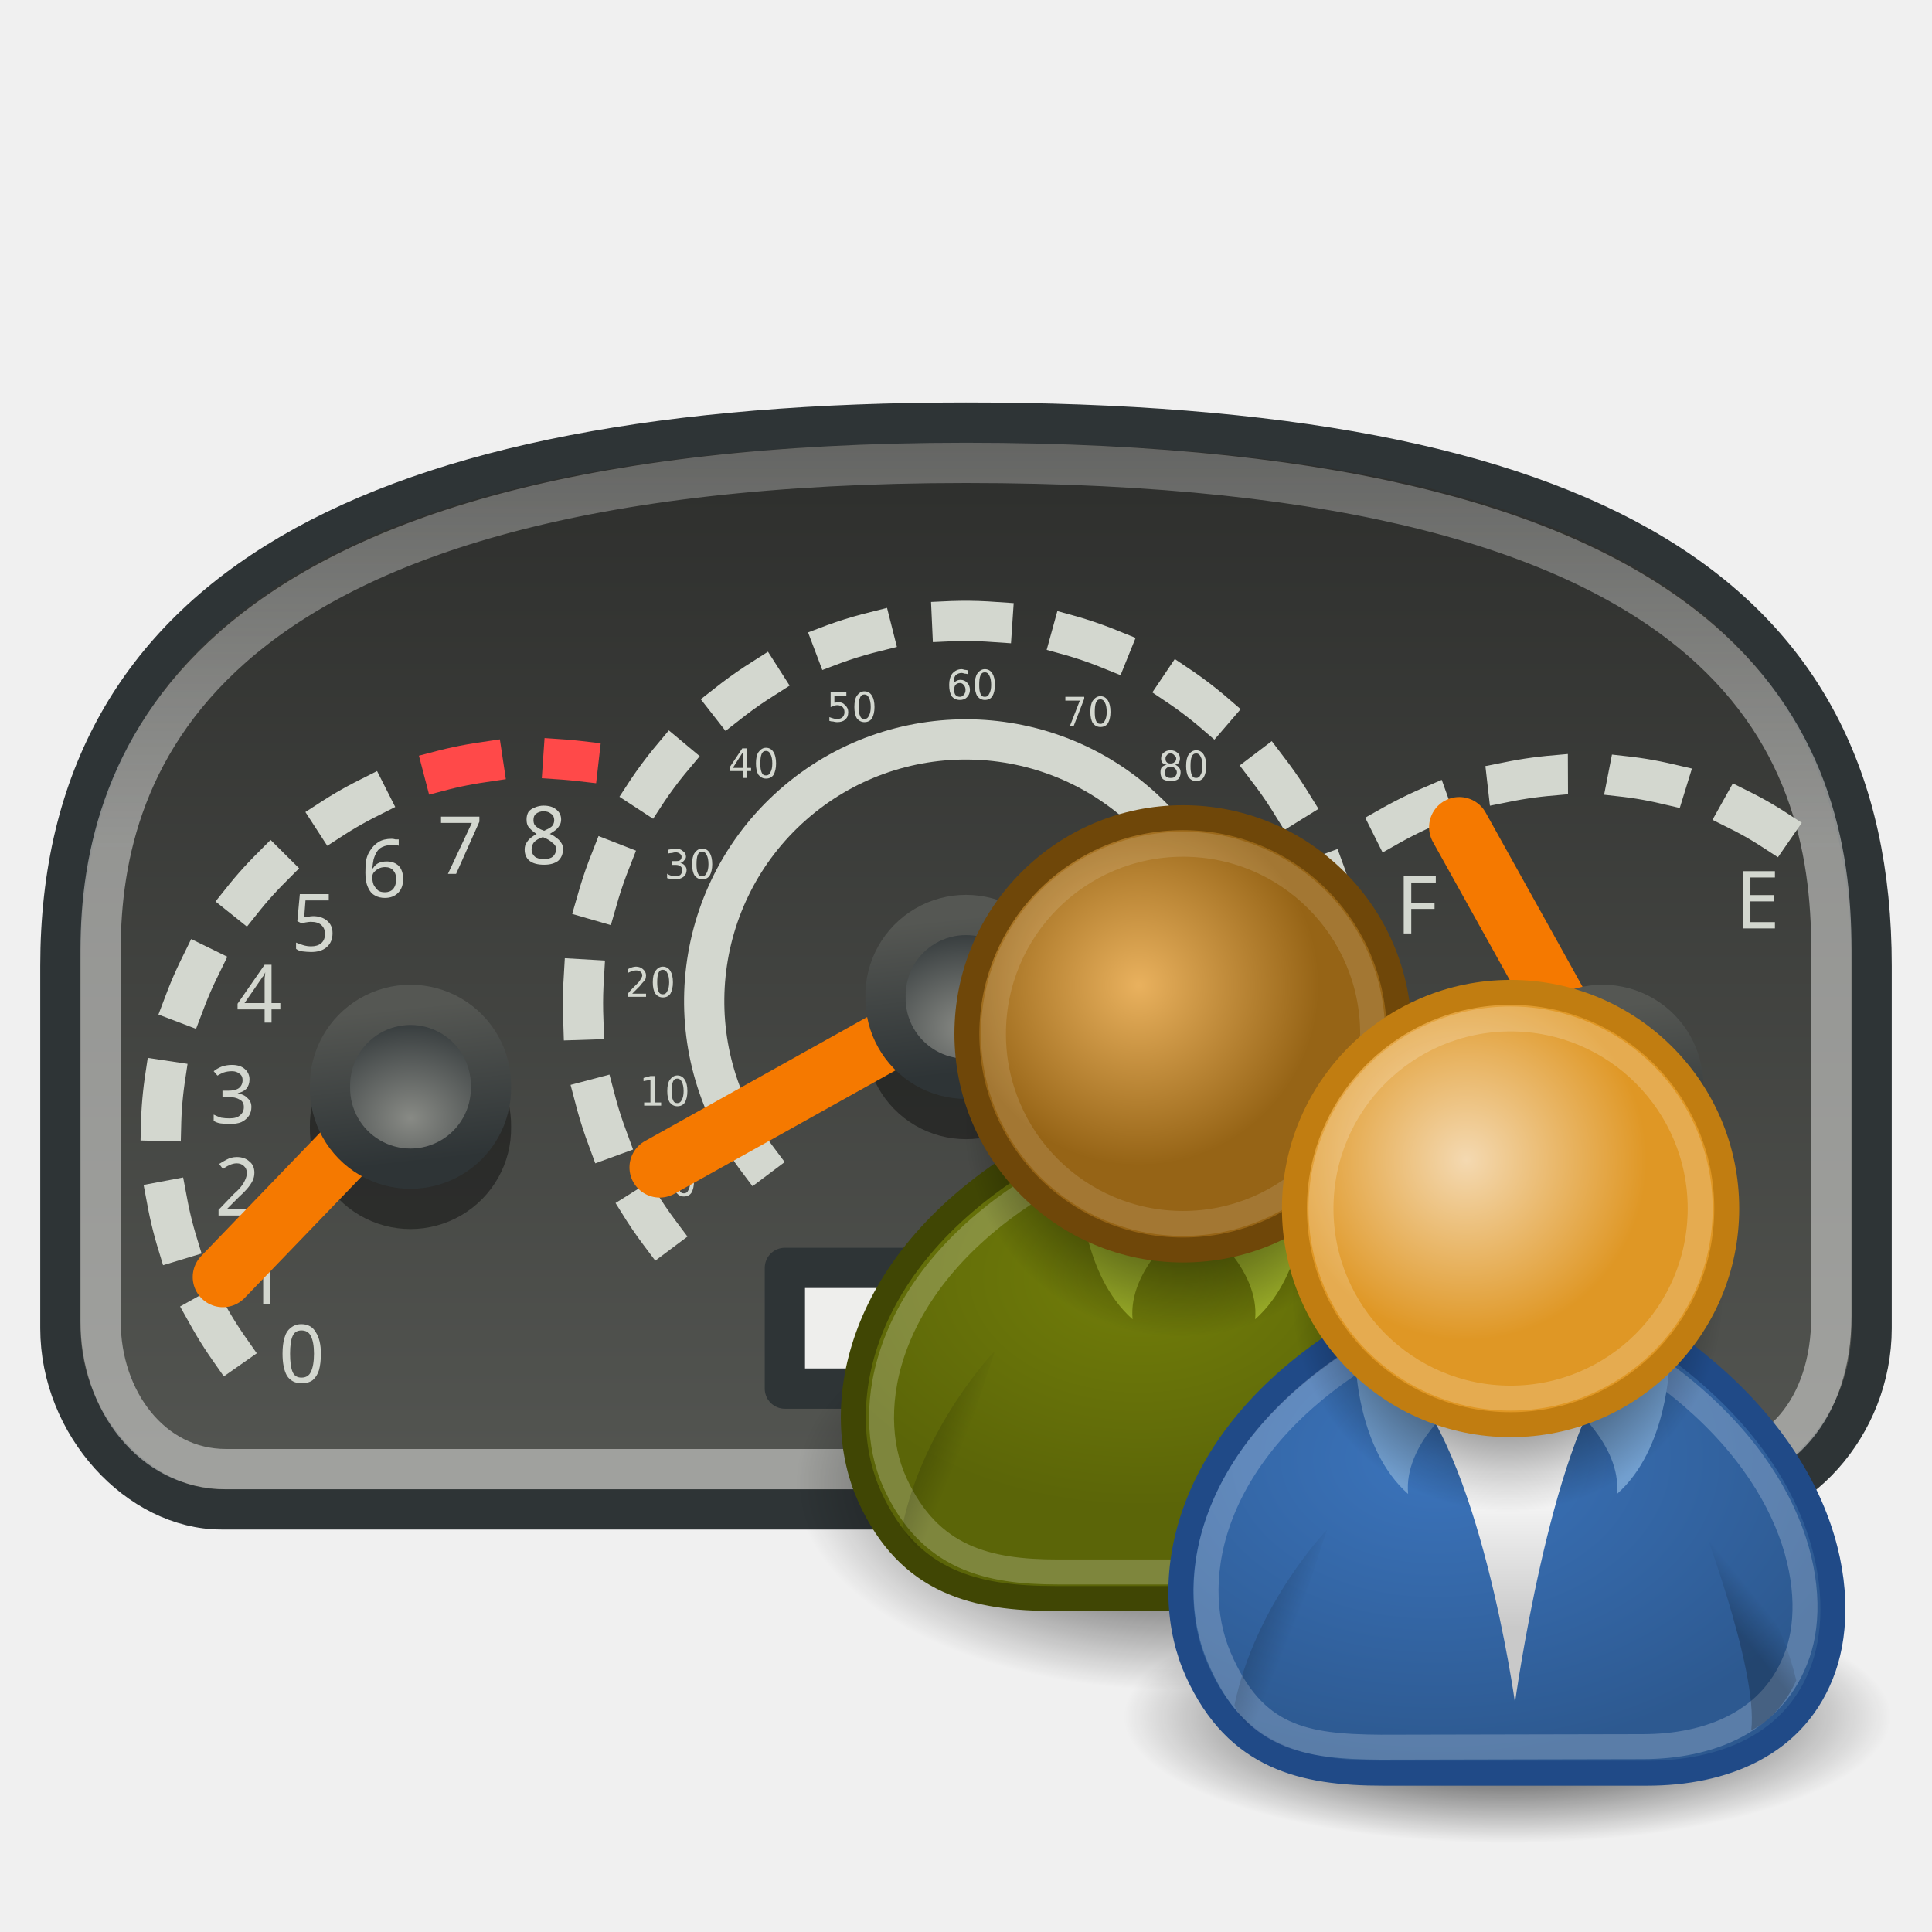
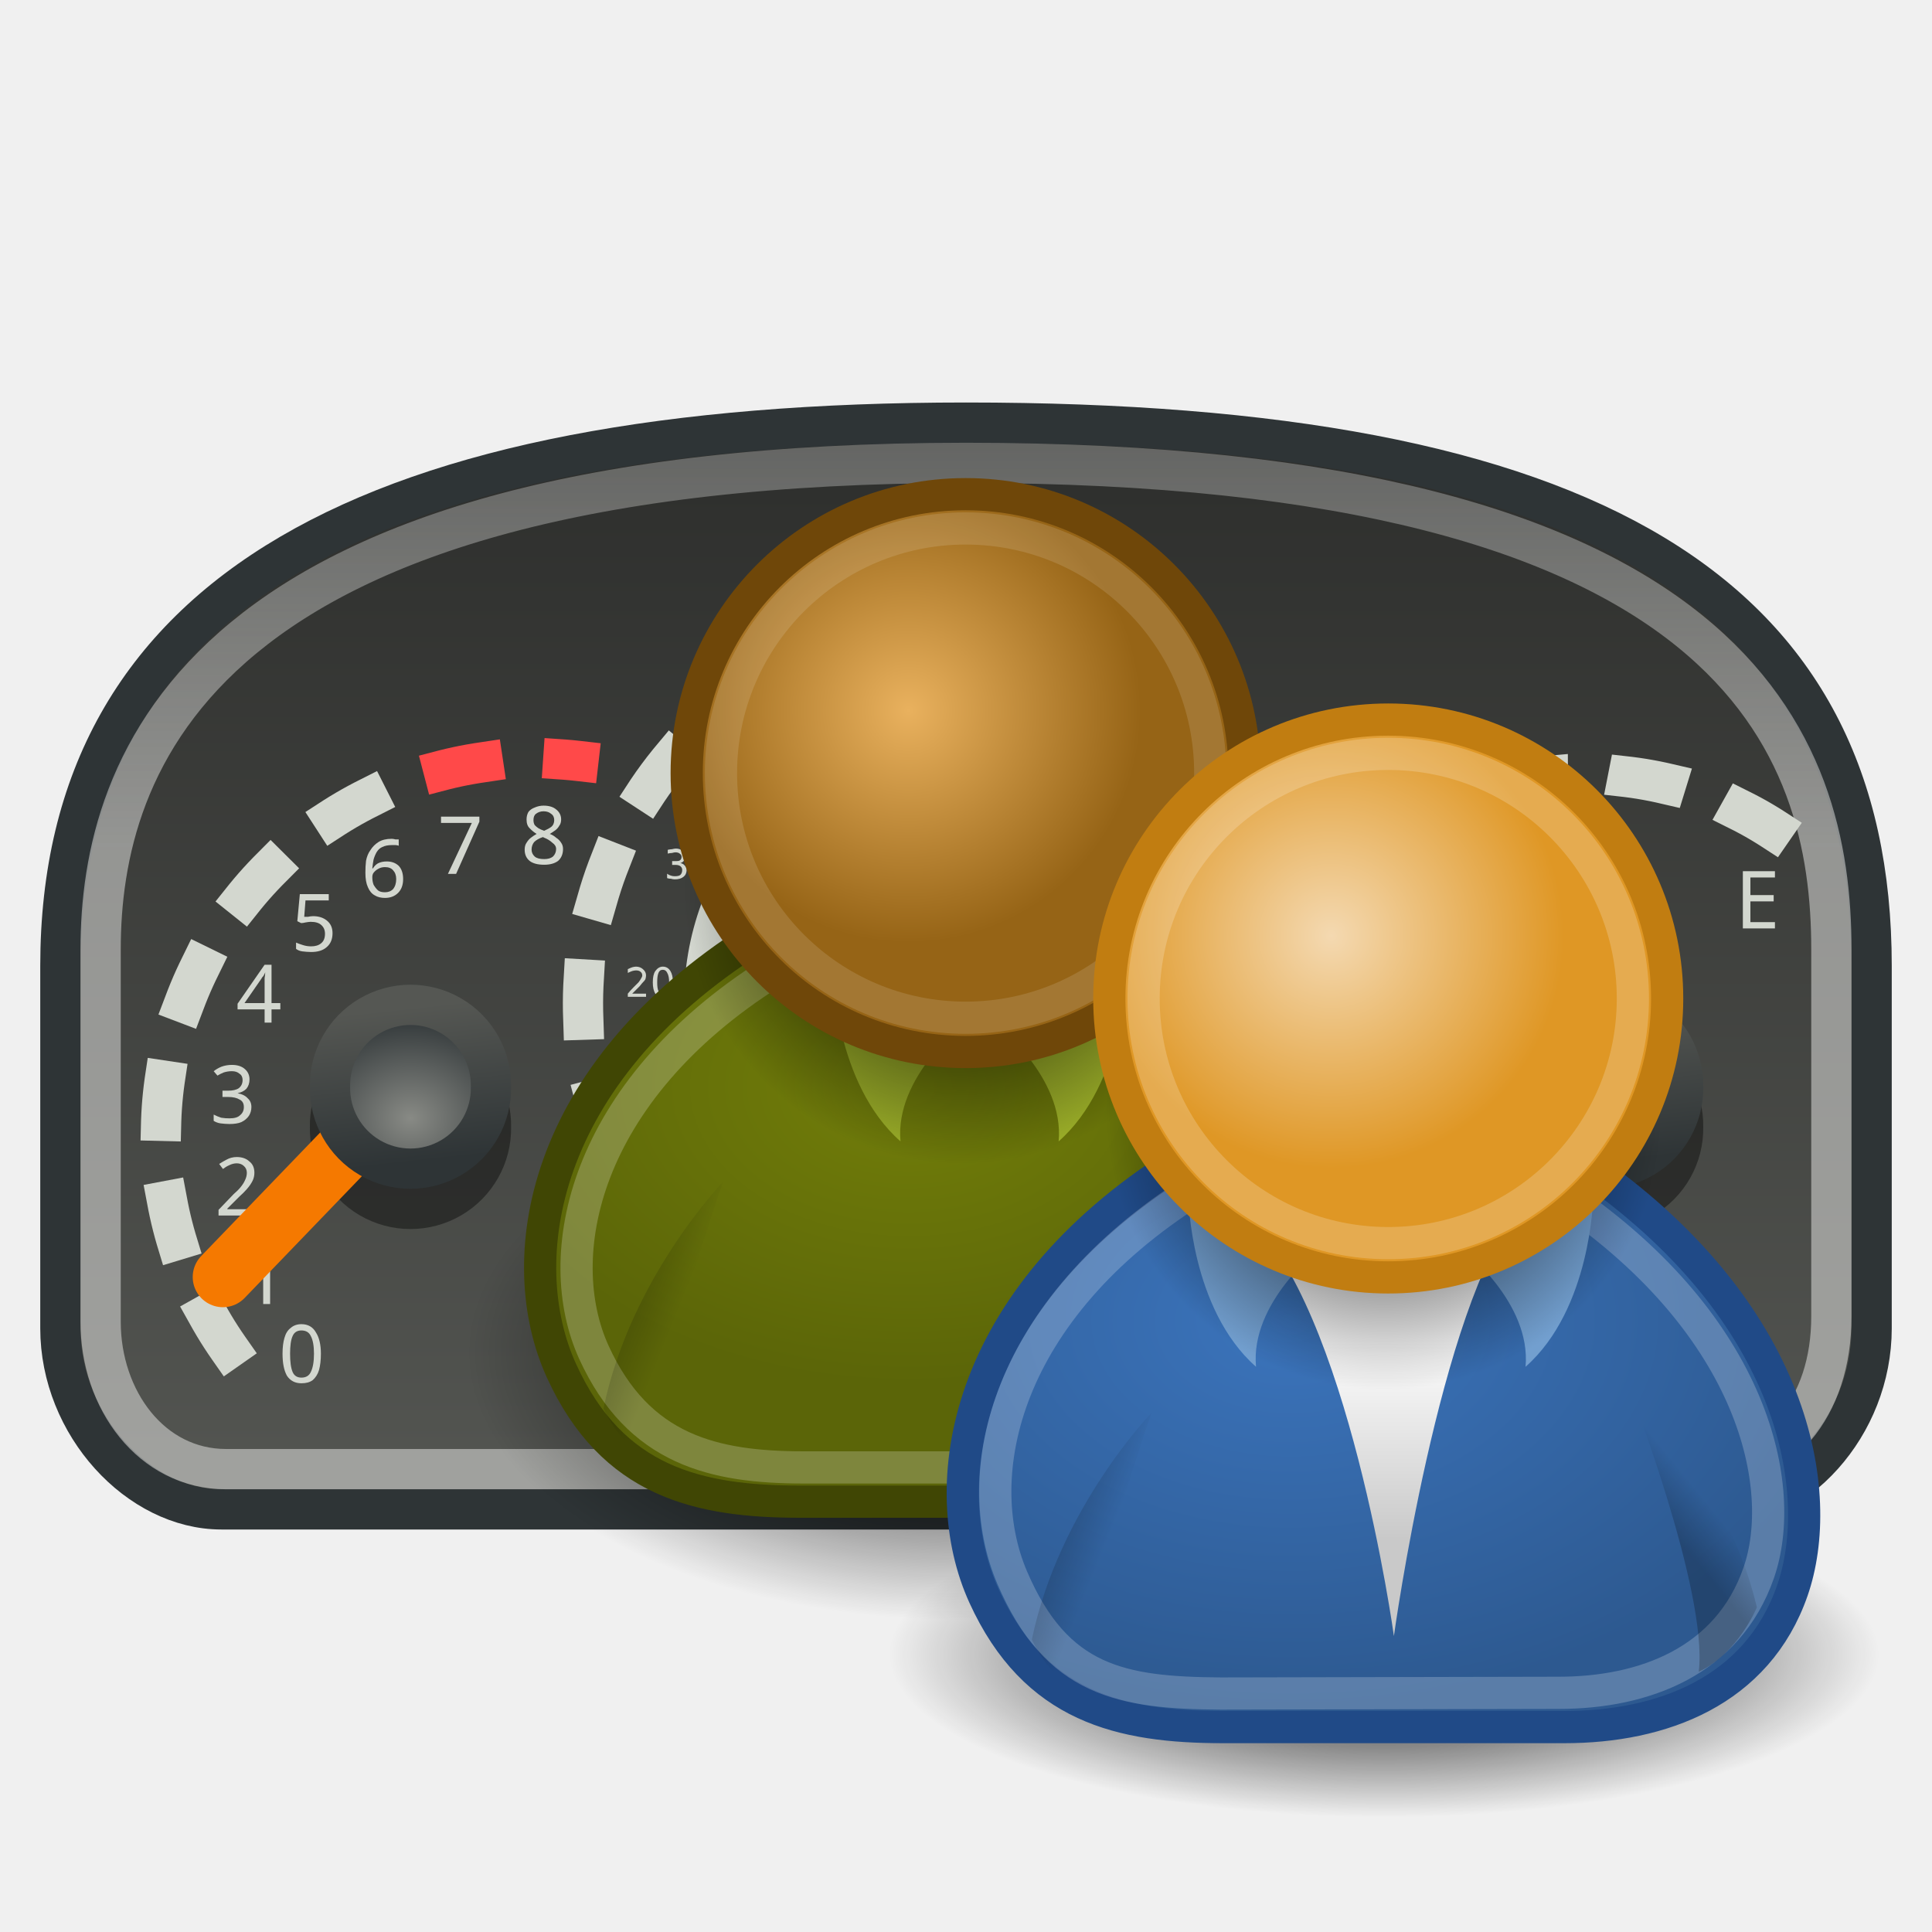
<svg xmlns="http://www.w3.org/2000/svg" xmlns:xlink="http://www.w3.org/1999/xlink" width="48" height="48" viewBox="0 0 48 48">
  <g>
    <defs id="b_defs4">
      <linearGradient id="b_linearGradient50502">
        <stop style="stop-color:#d3d7cf;stop-opacity:1;" offset="0" id="b_stop50504" />
        <stop style="stop-color:#ff4949;stop-opacity:1;" offset="1" id="b_stop50506" />
      </linearGradient>
      <marker orient="auto" refY="0.0" refX="0.0" id="b_TriangleOutS" style="overflow:visible">
        <path id="b_path6410" d="M 5.77,0.0 L -2.88,5.0 L -2.88,-5.0 L 5.77,0.0 z " style="fill-rule:evenodd;stroke:#000000;stroke-width:1.0pt;marker-start:none" transform="scale(0.2)" />
      </marker>
      <marker orient="auto" refY="0.0" refX="0.0" id="b_DiamondSend" style="overflow:visible">
        <path id="b_path6365" d="M 0,-7.071 L -7.071,0 L 0,7.071 L 7.071,0 L 0,-7.071 z " style="fill-rule:evenodd;stroke:#000000;stroke-width:1.0pt;marker-start:none" transform="scale(0.2) translate(-6,0)" />
      </marker>
      <marker orient="auto" refY="0.0" refX="0.0" id="b_EmptyDiamondL" style="overflow:visible">
        <path id="b_path6368" d="M 0,-7.071 L -7.071,0 L 0,7.071 L 7.071,0 L 0,-7.071 z " style="fill-rule:evenodd;fill:#FFFFFF;stroke:#000000;stroke-width:1.0pt;marker-start:none" transform="scale(0.8)" />
      </marker>
      <marker style="overflow:visible" id="b_DistanceEnd" refX="0.0" refY="0.0" orient="auto">
        <g id="b_g6317">
          <path style="fill:none;stroke:#ffffff;stroke-width:1.15;stroke-linecap:square" d="M 0,0 L -2,0" id="b_path2316" />
          <path style="fill:#000000;fill-rule:evenodd;stroke:none" d="M 0,0 L -13,4 L -9,0 -13,-4 L 0,0 z " id="b_path2312" />
          <path style="fill:none;stroke:#000000;stroke-width:1;stroke-linecap:square" d="M 0,-4 L 0,40" id="b_path2314" />
        </g>
      </marker>
      <marker orient="auto" refY="0.0" refX="0.0" id="b_Arrow2Send" style="overflow:visible;">
        <path id="b_path6294" style="font-size:12.0;fill-rule:evenodd;stroke-width:0.625;stroke-linejoin:round;" d="M 8.719,4.034 L -2.207,0.016 L 8.719,-4.002 C 6.973,-1.63 6.983,1.616 8.719,4.034 z " transform="scale(0.3) rotate(180) translate(-2.3,0)" />
      </marker>
      <marker orient="auto" refY="0.0" refX="0.0" id="b_Arrow1Lend" style="overflow:visible;">
        <path id="b_path6264" d="M 0.0,0.0 L 5.0,-5.0 L -12.5,0.0 L 5.0,5.0 L 0.0,0.0 z " style="fill-rule:evenodd;stroke:#000000;stroke-width:1.0pt;marker-start:none;" transform="scale(0.8) rotate(180) translate(12.5,0)" />
      </marker>
      <linearGradient id="b_linearGradient8174">
        <stop style="stop-color:#555753;stop-opacity:1" offset="0" id="b_stop8176" />
        <stop style="stop-color:#2e3436;stop-opacity:1;" offset="1" id="b_stop8178" />
      </linearGradient>
      <linearGradient xlink:href="#b_linearGradient8174" id="b_linearGradient21854" gradientUnits="userSpaceOnUse" x1="37.63" y1="10.083" x2="38.316" y2="16.371" />
      <linearGradient id="b_linearGradient7269">
        <stop style="stop-color:#888a85;stop-opacity:1" offset="0" id="b_stop7271" />
        <stop style="stop-color:#2e3436;stop-opacity:1" offset="1" id="b_stop7273" />
      </linearGradient>
      <radialGradient xlink:href="#b_linearGradient7269" id="b_radialGradient21852" gradientUnits="userSpaceOnUse" gradientTransform="matrix(1.293977,0,1.45815e-6,1.099043,-11.73899,-1.351307)" cx="39.543" cy="14.357" fx="39.543" fy="14.357" r="3.932" />
      <linearGradient id="b_linearGradient10304">
        <stop style="stop-color:#eeeeec;stop-opacity:1;" offset="0" id="b_stop10306" />
        <stop style="stop-color:#eeeeec;stop-opacity:0.118;" offset="1" id="b_stop10308" />
      </linearGradient>
      <linearGradient id="b_linearGradient10296">
        <stop style="stop-color:#555753;stop-opacity:1;" offset="0" id="b_stop10298" />
        <stop style="stop-color:#2d2e2c;stop-opacity:1;" offset="1" id="b_stop10300" />
      </linearGradient>
      <marker orient="auto" refY="0.0" refX="0.0" id="b_DiamondS" style="overflow:visible">
        <path id="b_path6347" d="M 0,-7.071 L -7.071,0 L 0,7.071 L 7.071,0 L 0,-7.071 z " style="fill-rule:evenodd;stroke:#000000;stroke-width:1.0pt;marker-start:none" transform="scale(0.2)" />
      </marker>
      <marker orient="auto" refY="0.0" refX="0.0" id="b_SquareS" style="overflow:visible">
        <path id="b_path6338" d="M -5.0,-5.0 L -5.0,5.0 L 5.0,5.0 L 5.0,-5.0 L -5.0,-5.0 z " style="fill-rule:evenodd;stroke:#000000;stroke-width:1.0pt;marker-start:none" transform="scale(0.2)" />
      </marker>
      <marker style="overflow:visible" id="b_DistanceStart" refX="0.0" refY="0.0" orient="auto">
        <g id="b_g2300">
          <path style="fill:none;stroke:#ffffff;stroke-width:1.15;stroke-linecap:square" d="M 0,0 L 2,0" id="b_path2306" />
          <path style="fill:#000000;fill-rule:evenodd;stroke:none" d="M 0,0 L 13,4 L 9,0 13,-4 L 0,0 z " id="b_path2302" />
          <path style="fill:none;stroke:#000000;stroke-width:1;stroke-linecap:square" d="M 0,-4 L 0,40" id="b_path2304" />
        </g>
      </marker>
      <linearGradient xlink:href="#b_linearGradient10296" id="b_linearGradient10302" x1="22.924" y1="36" x2="22.924" y2="8.867" gradientUnits="userSpaceOnUse" />
      <linearGradient xlink:href="#b_linearGradient10304" id="b_linearGradient10310" x1="24" y1="11.863" x2="24" y2="45.618" gradientUnits="userSpaceOnUse" />
      <radialGradient xlink:href="#b_linearGradient7269" id="b_radialGradient44139" gradientUnits="userSpaceOnUse" gradientTransform="matrix(1.293977,0,1.45815e-6,1.099043,-11.73899,-1.351307)" cx="39.543" cy="14.357" fx="39.543" fy="14.357" r="3.932" />
      <linearGradient xlink:href="#b_linearGradient8174" id="b_linearGradient44141" gradientUnits="userSpaceOnUse" x1="37.63" y1="10.083" x2="38.316" y2="16.371" />
      <radialGradient xlink:href="#b_linearGradient7269" id="b_radialGradient44159" gradientUnits="userSpaceOnUse" gradientTransform="matrix(1.293977,0,1.45815e-6,1.099043,-11.73899,-1.351307)" cx="39.543" cy="14.357" fx="39.543" fy="14.357" r="3.932" />
      <linearGradient xlink:href="#b_linearGradient8174" id="b_linearGradient44161" gradientUnits="userSpaceOnUse" x1="37.63" y1="10.083" x2="38.316" y2="16.371" />
      <linearGradient xlink:href="#b_linearGradient50502" id="b_linearGradient50508" x1="21.512" y1="33.569" x2="20.877" y2="33.508" gradientUnits="userSpaceOnUse" />
      <linearGradient xlink:href="#b_linearGradient10296" id="b_linearGradient50647" gradientUnits="userSpaceOnUse" x1="22.924" y1="36" x2="22.924" y2="8.867" />
      <linearGradient xlink:href="#b_linearGradient50502" id="b_linearGradient50649" gradientUnits="userSpaceOnUse" x1="21.512" y1="33.569" x2="20.877" y2="33.508" />
      <linearGradient xlink:href="#b_linearGradient10304" id="b_linearGradient50651" gradientUnits="userSpaceOnUse" x1="24" y1="11.863" x2="24" y2="45.618" />
      <radialGradient xlink:href="#b_linearGradient7269" id="b_radialGradient50653" gradientUnits="userSpaceOnUse" gradientTransform="matrix(1.293977,0,1.45815e-6,1.099043,-11.73899,-1.351307)" cx="39.543" cy="14.357" fx="39.543" fy="14.357" r="3.932" />
      <linearGradient xlink:href="#b_linearGradient8174" id="b_linearGradient50655" gradientUnits="userSpaceOnUse" x1="37.63" y1="10.083" x2="38.316" y2="16.371" />
      <radialGradient xlink:href="#b_linearGradient7269" id="b_radialGradient50657" gradientUnits="userSpaceOnUse" gradientTransform="matrix(1.293977,0,1.45815e-6,1.099043,-11.73899,-1.351307)" cx="39.543" cy="14.357" fx="39.543" fy="14.357" r="3.932" />
      <linearGradient xlink:href="#b_linearGradient8174" id="b_linearGradient50659" gradientUnits="userSpaceOnUse" x1="37.63" y1="10.083" x2="38.316" y2="16.371" />
      <radialGradient xlink:href="#b_linearGradient7269" id="b_radialGradient50661" gradientUnits="userSpaceOnUse" gradientTransform="matrix(1.293977,0,1.45815e-6,1.099043,-11.73899,-1.351307)" cx="39.543" cy="14.357" fx="39.543" fy="14.357" r="3.932" />
      <linearGradient xlink:href="#b_linearGradient8174" id="b_linearGradient50663" gradientUnits="userSpaceOnUse" x1="37.63" y1="10.083" x2="38.316" y2="16.371" />
      <linearGradient xlink:href="#b_linearGradient10304" id="b_linearGradient50727" gradientUnits="userSpaceOnUse" x1="23.389" y1="19.088" x2="23.389" y2="-1.649" gradientTransform="translate(0,2)" />
      <linearGradient xlink:href="#b_linearGradient10296" id="b_linearGradient50734" gradientUnits="userSpaceOnUse" x1="22.924" y1="36" x2="22.924" y2="8.867" gradientTransform="translate(0,2)" />
    </defs>
    <g id="b_layer1">
      <path style="fill:url(#b_linearGradient50734);fill-opacity:1;fill-rule:evenodd;stroke:#2e3436;stroke-width:1px;stroke-linecap:butt;stroke-linejoin:miter;stroke-opacity:1" d="M 1.5,24 L 1.5,33 C 1.5,35.412 3.449,37.5 5.5,37.5 L 42.5,37.5 C 44.612,37.5 46.5,35.421 46.5,33 L 46.5,24 C 46.5,14.751 39.57,10.5 24,10.5 C 9.249,10.5 1.5,14.704 1.5,24 z" id="b_path10276" />
      <path style="fill:none;fill-opacity:1;fill-rule:evenodd;stroke:#d3d7cf;stroke-width:0.98;stroke-linecap:square;stroke-linejoin:miter;stroke-miterlimit:4;stroke-dasharray:0.98, 1.961;stroke-dashoffset:0.294;stroke-opacity:1" id="b_path5474" d="M 32.794,24.947 A 9.313,9.313 0 1 1 20.653,16.073" transform="matrix(-0.8164483,0.611623,-0.611623,-0.8164483,58.41331,30.93221)" />
      <path style="fill:none;fill-opacity:1;fill-rule:evenodd;stroke:url(#b_linearGradient50649);stroke-width:1;stroke-linecap:square;stroke-linejoin:miter;stroke-miterlimit:4;stroke-dasharray:1, 2;stroke-dashoffset:0;stroke-opacity:1" id="b_path6246" d="M 32.794,24.947 A 9.313,9.313 0 0 1 17.307,31.919" transform="matrix(-0.819152,0.5735764,-0.5735764,-0.819152,46.85572,35.12523)" />
      <rect style="fill:#eeeeec;fill-opacity:1;fill-rule:evenodd;stroke:#2e3436;stroke-width:1;stroke-linecap:square;stroke-linejoin:round;stroke-miterlimit:4;stroke-dasharray:none;stroke-dashoffset:0;stroke-opacity:1" id="b_rect10282" width="9" height="3" x="19.5" y="31.5" ry="0" rx="0" />
      <path style="fill:none;fill-opacity:1;fill-rule:evenodd;stroke:#d3d7cf;stroke-width:1.433;stroke-linecap:square;stroke-linejoin:miter;stroke-miterlimit:4;stroke-dasharray:none;stroke-dashoffset:0;stroke-opacity:1" id="b_path10284" d="M 32.794,24.947 A 9.313,9.313 0 1 1 21.282,15.897" transform="matrix(-0.5583625,0.4188257,-0.4188256,-0.5583626,47.55508,28.96572)" />
      <path style="opacity:0.5;fill:none;fill-rule:evenodd;stroke:url(#b_linearGradient50727);stroke-width:1px;stroke-linecap:butt;stroke-linejoin:miter;stroke-opacity:1" d="M 2.5,23.587 L 2.5,32.84 C 2.5,34.773 3.755,36.5 5.618,36.5 L 18.992,36.5 L 42.321,36.5 C 44.183,36.5 45.5,35 45.5,32.702 L 45.5,23.587 C 45.5,18.576 43.243,11.5 24,11.5 C 4.828,11.5 2.5,19.044 2.5,23.587 z" id="b_path10286" />
      <path transform="matrix(0.608696,0,0,0.608695,-1.260429e-5,17.76718)" d="M 42.714,13.143 A 3.286,3.286 0 1 1 36.143,13.143 A 3.286,3.286 0 1 1 42.714,13.143 z" id="b_path20810" style="opacity:0.4;fill:#000000;fill-opacity:1;stroke:#000000;stroke-width:1.643;stroke-linecap:round;stroke-linejoin:round;stroke-miterlimit:4;stroke-dasharray:none;stroke-opacity:1" />
      <g id="b_g50736">
        <text id="b_text50456" y="29.711" x="16.679" style="font-size:1px;font-style:normal;font-weight:normal;text-align:start;line-height:125%;writing-mode:lr-tb;text-anchor:start;fill:#d3d7cf;fill-opacity:1;stroke:none;stroke-width:1px;stroke-linecap:butt;stroke-linejoin:miter;stroke-opacity:1;font-family:Bitstream Vera Sans" xml:space="preserve">
          <tspan y="29.711" x="16.679" id="b_tspan50460">0</tspan>
        </text>
        <text id="b_text50404" y="27.466" x="15.878" style="font-size:1px;font-style:normal;font-weight:normal;text-align:start;line-height:125%;writing-mode:lr-tb;text-anchor:start;fill:#d3d7cf;fill-opacity:1;stroke:none;stroke-width:1px;stroke-linecap:butt;stroke-linejoin:miter;stroke-opacity:1;font-family:Bitstream Vera Sans" xml:space="preserve">
          <tspan id="b_tspan50480" x="15.878" y="27.466">10</tspan>
        </text>
        <text id="b_text50412" y="24.765" x="15.519" style="font-size:1px;font-style:normal;font-weight:normal;text-align:start;line-height:100%;writing-mode:lr-tb;text-anchor:start;fill:#d3d7cf;fill-opacity:1;stroke:none;stroke-width:1px;stroke-linecap:butt;stroke-linejoin:miter;stroke-opacity:1;font-family:Bitstream Vera Sans" xml:space="preserve">
          <tspan id="b_tspan50482" x="15.519" y="24.765">20</tspan>
        </text>
        <text id="b_text50416" y="21.833" x="16.496" style="font-size:1px;font-style:normal;font-weight:normal;text-align:start;line-height:100%;writing-mode:lr-tb;text-anchor:start;fill:#d3d7cf;fill-opacity:1;stroke:none;stroke-width:1px;stroke-linecap:butt;stroke-linejoin:miter;stroke-opacity:1;font-family:Bitstream Vera Sans" xml:space="preserve">
          <tspan id="b_tspan50484" x="16.496" y="21.833">30</tspan>
        </text>
        <text id="b_text50420" y="19.329" x="18.083" style="font-size:1px;font-style:normal;font-weight:normal;text-align:start;line-height:100%;writing-mode:lr-tb;text-anchor:start;fill:#d3d7cf;fill-opacity:1;stroke:none;stroke-width:1px;stroke-linecap:butt;stroke-linejoin:miter;stroke-opacity:1;font-family:Bitstream Vera Sans" xml:space="preserve">
          <tspan y="19.329" x="18.083" id="b_tspan50486">40</tspan>
        </text>
        <text id="b_text50424" y="17.925" x="20.526" style="font-size:1px;font-style:normal;font-weight:normal;text-align:start;line-height:100%;writing-mode:lr-tb;text-anchor:start;fill:#d3d7cf;fill-opacity:1;stroke:none;stroke-width:1px;stroke-linecap:butt;stroke-linejoin:miter;stroke-opacity:1;font-family:Bitstream Vera Sans" xml:space="preserve">
          <tspan y="17.925" x="20.526" id="b_tspan50488">50</tspan>
        </text>
        <text id="b_text50428" y="17.375" x="23.519" style="font-size:1px;font-style:normal;font-weight:normal;text-align:start;line-height:100%;writing-mode:lr-tb;text-anchor:start;fill:#d3d7cf;fill-opacity:1;stroke:none;stroke-width:1px;stroke-linecap:butt;stroke-linejoin:miter;stroke-opacity:1;font-family:Bitstream Vera Sans" xml:space="preserve">
          <tspan y="17.375" x="23.519" id="b_tspan50490">60</tspan>
        </text>
        <text id="b_text50432" y="18.047" x="26.389" style="font-size:1px;font-style:normal;font-weight:normal;text-align:start;line-height:100%;writing-mode:lr-tb;text-anchor:start;fill:#d3d7cf;fill-opacity:1;stroke:none;stroke-width:1px;stroke-linecap:butt;stroke-linejoin:miter;stroke-opacity:1;font-family:Bitstream Vera Sans" xml:space="preserve">
          <tspan y="18.047" x="26.389" id="b_tspan50492">70</tspan>
        </text>
        <text id="b_text50436" y="19.391" x="28.77" style="font-size:1px;font-style:normal;font-weight:normal;text-align:start;line-height:100%;writing-mode:lr-tb;text-anchor:start;fill:#d3d7cf;fill-opacity:1;stroke:none;stroke-width:1px;stroke-linecap:butt;stroke-linejoin:miter;stroke-opacity:1;font-family:Bitstream Vera Sans" xml:space="preserve">
          <tspan y="19.391" x="28.77" id="b_tspan50494">80</tspan>
        </text>
        <text id="b_text50440" y="21.467" x="30.48" style="font-size:1px;font-style:normal;font-weight:normal;text-align:start;line-height:100%;writing-mode:lr-tb;text-anchor:start;fill:#d3d7cf;fill-opacity:1;stroke:none;stroke-width:1px;stroke-linecap:butt;stroke-linejoin:miter;stroke-opacity:1;font-family:Bitstream Vera Sans" xml:space="preserve">
          <tspan y="21.467" x="30.48" id="b_tspan50496">90</tspan>
        </text>
        <text id="b_text50444" y="23.971" x="31.03" style="font-size:1px;font-style:normal;font-weight:normal;text-align:start;line-height:125%;writing-mode:lr-tb;text-anchor:start;fill:#d3d7cf;fill-opacity:1;stroke:none;stroke-width:1px;stroke-linecap:butt;stroke-linejoin:miter;stroke-opacity:1;font-family:Bitstream Vera Sans" xml:space="preserve">
          <tspan y="23.971" x="31.03" id="b_tspan50478">100</tspan>
        </text>
        <text id="b_text50448" y="27.207" x="30.969" style="font-size:1px;font-style:normal;font-weight:normal;text-align:start;line-height:125%;writing-mode:lr-tb;text-anchor:start;fill:#d3d7cf;fill-opacity:1;stroke:none;stroke-width:1px;stroke-linecap:butt;stroke-linejoin:miter;stroke-opacity:1;font-family:Bitstream Vera Sans" xml:space="preserve">
          <tspan y="27.207" x="30.969" id="b_tspan50498">110</tspan>
        </text>
        <text id="b_text50452" y="29.772" x="29.87" style="font-size:1px;font-style:normal;font-weight:normal;text-align:start;line-height:125%;writing-mode:lr-tb;text-anchor:start;fill:#d3d7cf;fill-opacity:1;stroke:none;stroke-width:1px;stroke-linecap:butt;stroke-linejoin:miter;stroke-opacity:1;font-family:Bitstream Vera Sans" xml:space="preserve">
          <tspan y="29.772" x="29.87" id="b_tspan50500">120</tspan>
        </text>
      </g>
      <path style="fill:none;fill-rule:evenodd;stroke:#f57900;stroke-width:1.5;stroke-linecap:round;stroke-linejoin:miter;marker-start:none;marker-end:none;stroke-miterlimit:4;stroke-dasharray:none;stroke-opacity:1" d="M 24,24.756 L 16.389,29.004" id="b_path44165" />
      <path style="fill:url(#b_radialGradient50653);fill-opacity:1;stroke:url(#b_linearGradient50655);stroke-width:1.643;stroke-linecap:round;stroke-linejoin:round;stroke-miterlimit:4;stroke-dasharray:none;stroke-opacity:1" id="b_path20790" d="M 42.714,13.143 A 3.286,3.286 0 1 1 36.143,13.143 A 3.286,3.286 0 1 1 42.714,13.143 z" transform="matrix(0.608696,0,0,0.608695,-1.260429e-5,16.76718)" />
      <path transform="matrix(0.608696,0,0,0.608695,-13.80155,20.00001)" d="M 42.714,13.143 A 3.286,3.286 0 1 1 36.143,13.143 A 3.286,3.286 0 1 1 42.714,13.143 z" id="b_path44135" style="opacity:0.4;fill:#000000;fill-opacity:1;stroke:#000000;stroke-width:1.643;stroke-linecap:round;stroke-linejoin:round;stroke-miterlimit:4;stroke-dasharray:none;stroke-opacity:1" />
      <text xml:space="preserve" style="font-size:2px;font-style:normal;font-variant:normal;font-weight:normal;font-stretch:normal;text-align:start;line-height:111%;writing-mode:lr-tb;text-anchor:start;fill:#d3d7cf;fill-opacity:1;stroke:none;stroke-width:1px;stroke-linecap:butt;stroke-linejoin:miter;stroke-opacity:1;font-family:Trebuchet MS;-inkscape-font-specification:Trebuchet MS" x="5.337" y="30.201" id="b_text50542">
        <tspan id="b_tspan50550" x="5.337" y="30.201">2</tspan>
      </text>
      <text xml:space="preserve" style="font-size:2px;font-style:normal;font-variant:normal;font-weight:normal;font-stretch:normal;text-align:start;line-height:111%;writing-mode:lr-tb;text-anchor:start;fill:#d3d7cf;fill-opacity:1;stroke:none;stroke-width:1px;stroke-linecap:butt;stroke-linejoin:miter;stroke-opacity:1;font-family:Trebuchet MS;-inkscape-font-specification:Trebuchet MS" x="6.009" y="32.399" id="b_text50514">
        <tspan id="b_tspan50548" x="6.009" y="32.399">1</tspan>
      </text>
      <path style="fill:none;fill-rule:evenodd;stroke:#f57900;stroke-width:1.5;stroke-linecap:round;stroke-linejoin:miter;marker-start:none;marker-end:none;stroke-miterlimit:4;stroke-dasharray:none;stroke-opacity:1" d="M 10.218,26.868 L 5.538,31.727" id="b_path50388" />
      <path style="fill:url(#b_radialGradient50657);fill-opacity:1;stroke:url(#b_linearGradient50659);stroke-width:1.643;stroke-linecap:round;stroke-linejoin:round;stroke-miterlimit:4;stroke-dasharray:none;stroke-opacity:1" id="b_path44137" d="M 42.714,13.143 A 3.286,3.286 0 1 1 36.143,13.143 A 3.286,3.286 0 1 1 42.714,13.143 z" transform="matrix(0.608696,0,0,0.608695,-13.80155,19.00001)" />
      <path style="fill:none;fill-opacity:1;fill-rule:evenodd;stroke:#d3d7cf;stroke-width:1;stroke-linecap:square;stroke-linejoin:miter;stroke-miterlimit:4;stroke-dasharray:1, 2;stroke-dashoffset:0;stroke-opacity:1" id="b_path44153" d="M 27.621,33.289 A 9.313,9.313 0 0 1 17.307,31.919" transform="matrix(0.9849373,8.845905e-2,0.1729117,-0.9997635,11.10523,51.44616)" />
      <path transform="matrix(0.608696,0,0,0.608695,15.81678,20.00001)" d="M 42.714,13.143 A 3.286,3.286 0 1 1 36.143,13.143 A 3.286,3.286 0 1 1 42.714,13.143 z" id="b_path44155" style="opacity:0.4;fill:#000000;fill-opacity:1;stroke:#000000;stroke-width:1.643;stroke-linecap:round;stroke-linejoin:round;stroke-miterlimit:4;stroke-dasharray:none;stroke-opacity:1" />
      <path style="fill:none;fill-rule:evenodd;stroke:#f57900;stroke-width:1.5;stroke-linecap:round;stroke-linejoin:miter;marker-start:none;marker-end:none;stroke-miterlimit:4;stroke-dasharray:none;stroke-opacity:1" d="M 39.836,26.99 L 36.255,20.552" id="b_path50394" />
      <path style="fill:url(#b_radialGradient50661);fill-opacity:1;stroke:url(#b_linearGradient50663);stroke-width:1.643;stroke-linecap:round;stroke-linejoin:round;stroke-miterlimit:4;stroke-dasharray:none;stroke-opacity:1" id="b_path44157" d="M 42.714,13.143 A 3.286,3.286 0 1 1 36.143,13.143 A 3.286,3.286 0 1 1 42.714,13.143 z" transform="matrix(0.608696,0,0,0.608695,15.81678,19.00001)" />
      <text xml:space="preserve" style="font-size:2px;font-style:normal;font-variant:normal;font-weight:bold;font-stretch:normal;text-align:start;line-height:125%;writing-mode:lr-tb;text-anchor:start;fill:#2e3436;fill-opacity:1;stroke:none;stroke-width:1px;stroke-linecap:butt;stroke-linejoin:miter;stroke-opacity:1;font-family:Trebuchet MS;-inkscape-font-specification:Trebuchet MS Bold" x="22.076" y="33.695" id="b_text50400">
        <tspan id="b_tspan50402" x="22.076" y="33.695">12345</tspan>
      </text>
      <text xml:space="preserve" style="font-size:2px;font-style:normal;font-variant:normal;font-weight:normal;font-stretch:normal;text-align:start;line-height:111%;writing-mode:lr-tb;text-anchor:start;fill:#d3d7cf;fill-opacity:1;stroke:none;stroke-width:1px;stroke-linecap:butt;stroke-linejoin:miter;stroke-opacity:1;font-family:Trebuchet MS;-inkscape-font-specification:Trebuchet MS" x="6.925" y="34.353" id="b_text50510">
        <tspan id="b_tspan50546" x="6.925" y="34.353">0</tspan>
      </text>
      <text xml:space="preserve" style="font-size:2px;font-style:normal;font-variant:normal;font-weight:normal;font-stretch:normal;text-align:start;line-height:111%;writing-mode:lr-tb;text-anchor:start;fill:#d3d7cf;fill-opacity:1;stroke:none;stroke-width:1px;stroke-linecap:butt;stroke-linejoin:miter;stroke-opacity:1;font-family:Trebuchet MS;-inkscape-font-specification:Trebuchet MS" x="5.215" y="27.911" id="b_text50518">
        <tspan y="27.911" x="5.215" id="b_tspan50552">3</tspan>
      </text>
      <text xml:space="preserve" style="font-size:2px;font-style:normal;font-variant:normal;font-weight:normal;font-stretch:normal;text-align:start;line-height:111%;writing-mode:lr-tb;text-anchor:start;fill:#d3d7cf;fill-opacity:1;stroke:none;stroke-width:1px;stroke-linecap:butt;stroke-linejoin:miter;stroke-opacity:1;font-family:Trebuchet MS;-inkscape-font-specification:Trebuchet MS" x="5.856" y="25.407" id="b_text50522">
        <tspan id="b_tspan50554" x="5.856" y="25.407">4</tspan>
      </text>
      <text xml:space="preserve" style="font-size:2px;font-style:normal;font-variant:normal;font-weight:normal;font-stretch:normal;text-align:start;line-height:111%;writing-mode:lr-tb;text-anchor:start;fill:#d3d7cf;fill-opacity:1;stroke:none;stroke-width:1px;stroke-linecap:butt;stroke-linejoin:miter;stroke-opacity:1;font-family:Trebuchet MS;-inkscape-font-specification:Trebuchet MS" x="7.23" y="23.636" id="b_text50526">
        <tspan id="b_tspan50556" x="7.23" y="23.636">5</tspan>
      </text>
      <text xml:space="preserve" style="font-size:2px;font-style:normal;font-variant:normal;font-weight:normal;font-stretch:normal;text-align:start;line-height:111%;writing-mode:lr-tb;text-anchor:start;fill:#d3d7cf;fill-opacity:1;stroke:none;stroke-width:1px;stroke-linecap:butt;stroke-linejoin:miter;stroke-opacity:1;font-family:Trebuchet MS;-inkscape-font-specification:Trebuchet MS" x="8.97" y="22.292" id="b_text50530">
        <tspan id="b_tspan50558" x="8.97" y="22.292">6</tspan>
      </text>
      <text xml:space="preserve" style="font-size:2px;font-style:normal;font-variant:normal;font-weight:normal;font-stretch:normal;text-align:start;line-height:111%;writing-mode:lr-tb;text-anchor:start;fill:#d3d7cf;fill-opacity:1;stroke:none;stroke-width:1px;stroke-linecap:butt;stroke-linejoin:miter;stroke-opacity:1;font-family:Trebuchet MS;-inkscape-font-specification:Trebuchet MS" x="10.863" y="21.712" id="b_text50534">
        <tspan id="b_tspan50560" x="10.863" y="21.712">7</tspan>
      </text>
      <text xml:space="preserve" style="font-size:2px;font-style:normal;font-variant:normal;font-weight:normal;font-stretch:normal;text-align:start;line-height:111%;writing-mode:lr-tb;text-anchor:start;fill:#d3d7cf;fill-opacity:1;stroke:none;stroke-width:1px;stroke-linecap:butt;stroke-linejoin:miter;stroke-opacity:1;font-family:Trebuchet MS;-inkscape-font-specification:Trebuchet MS" x="12.94" y="21.468" id="b_text50538">
        <tspan id="b_tspan50562" x="12.94" y="21.468">8</tspan>
        <tspan id="b_tspan50564" x="12.94" y="23.688" />
      </text>
      <text xml:space="preserve" style="font-size:2px;font-style:normal;font-variant:normal;font-weight:normal;font-stretch:normal;text-align:start;line-height:125%;writing-mode:lr-tb;text-anchor:start;fill:#d3d7cf;fill-opacity:1;stroke:none;stroke-width:1px;stroke-linecap:butt;stroke-linejoin:miter;stroke-opacity:1;font-family:Trebuchet MS;-inkscape-font-specification:Trebuchet MS" x="43.115" y="23.069" id="b_text50566">
        <tspan id="b_tspan50568" x="43.115" y="23.069">E</tspan>
      </text>
      <text xml:space="preserve" style="font-size:2px;font-style:normal;font-variant:normal;font-weight:normal;font-stretch:normal;text-align:start;line-height:125%;writing-mode:lr-tb;text-anchor:start;fill:#d3d7cf;fill-opacity:1;stroke:none;stroke-width:1px;stroke-linecap:butt;stroke-linejoin:miter;stroke-opacity:1;font-family:Trebuchet MS;-inkscape-font-specification:Trebuchet MS" x="34.687" y="23.191" id="b_text50570">
        <tspan x="34.687" y="23.191" id="b_tspan50574">F</tspan>
      </text>
    </g>
  </g>
-   <g transform="translate(48 48) scale(0.62) translate(-48 -48)">
+   <g transform="translate(48 48) scale(0.8) translate(-48 -48)">
    <defs id="k_defs3">
      <linearGradient id="k_linearGradient4356">
        <stop style="stop-color:#000000;stop-opacity:1;" offset="0" id="k_stop4358" />
        <stop style="stop-color:#000000;stop-opacity:0;" offset="1" id="k_stop4360" />
      </linearGradient>
      <linearGradient id="k_linearGradient4344">
        <stop style="stop-color:#727e0a;stop-opacity:1;" offset="0" id="k_stop4346" />
        <stop style="stop-color:#5b6508;stop-opacity:1;" offset="1" id="k_stop4348" />
      </linearGradient>
      <linearGradient id="k_linearGradient4338">
        <stop id="k_stop4340" offset="0" style="stop-color:#e9b15e;stop-opacity:1;" />
        <stop id="k_stop4342" offset="1" style="stop-color:#966416;stop-opacity:1;" />
      </linearGradient>
      <linearGradient id="k_linearGradient4163">
        <stop style="stop-color:#3b74bc;stop-opacity:1;" offset="0" id="k_stop4165" />
        <stop style="stop-color:#2d5990;stop-opacity:1;" offset="1" id="k_stop4167" />
      </linearGradient>
      <linearGradient id="k_linearGradient3824">
        <stop style="stop-color:#ffffff;stop-opacity:1;" offset="0" id="k_stop3826" />
        <stop style="stop-color:#c9c9c9;stop-opacity:1;" offset="1" id="k_stop3828" />
      </linearGradient>
      <linearGradient id="k_linearGradient3816">
        <stop style="stop-color:#000000;stop-opacity:1;" offset="0" id="k_stop3818" />
        <stop style="stop-color:#000000;stop-opacity:0;" offset="1" id="k_stop3820" />
      </linearGradient>
      <linearGradient id="k_linearGradient3800">
        <stop style="stop-color:#f4d9b1;stop-opacity:1;" offset="0" id="k_stop3802" />
        <stop style="stop-color:#df9725;stop-opacity:1;" offset="1" id="k_stop3804" />
      </linearGradient>
      <radialGradient xlink:href="#k_linearGradient3800" id="k_radialGradient3806" cx="29.345" cy="17.064" fx="29.345" fy="17.064" r="9.162" gradientUnits="userSpaceOnUse" />
      <radialGradient xlink:href="#k_linearGradient3816" id="k_radialGradient3822" cx="31.113" cy="19.009" fx="31.113" fy="19.009" r="8.662" gradientUnits="userSpaceOnUse" />
      <linearGradient xlink:href="#k_linearGradient3824" id="k_linearGradient3830" x1="30.936" y1="29.553" x2="30.936" y2="35.803" gradientUnits="userSpaceOnUse" />
      <radialGradient xlink:href="#k_linearGradient4163" id="k_radialGradient4169" cx="28.09" cy="27.203" fx="28.09" fy="27.203" r="13.565" gradientTransform="matrix(1.297564,2.881172e-16,-1.964720e-16,0.884831,-8.358505,4.940469)" gradientUnits="userSpaceOnUse" />
      <radialGradient xlink:href="#k_linearGradient3800" id="k_radialGradient4171" gradientUnits="userSpaceOnUse" cx="29.345" cy="17.064" fx="29.345" fy="17.064" r="9.162" gradientTransform="matrix(0.787998,3.877637e-16,-3.877637e-16,0.787998,6.221198,3.617627)" />
      <linearGradient xlink:href="#k_linearGradient3824" id="k_linearGradient4175" gradientUnits="userSpaceOnUse" x1="30.936" y1="29.553" x2="30.936" y2="35.803" gradientTransform="translate(0.707108,0)" />
      <radialGradient xlink:href="#k_linearGradient3816" id="k_radialGradient4179" gradientUnits="userSpaceOnUse" cx="31.113" cy="19.009" fx="31.113" fy="19.009" r="8.662" />
      <linearGradient xlink:href="#k_linearGradient3824" id="k_linearGradient4326" gradientUnits="userSpaceOnUse" gradientTransform="translate(-12.41789,-7)" x1="30.936" y1="29.553" x2="30.936" y2="35.803" />
      <radialGradient xlink:href="#k_linearGradient4338" id="k_radialGradient4328" gradientUnits="userSpaceOnUse" gradientTransform="matrix(0.787998,3.877637e-16,-3.877637e-16,0.787998,6.221198,3.617627)" cx="29.345" cy="17.064" fx="29.345" fy="17.064" r="9.162" />
      <radialGradient xlink:href="#k_linearGradient3816" id="k_radialGradient4330" gradientUnits="userSpaceOnUse" cx="31.113" cy="19.009" fx="31.113" fy="19.009" r="8.662" />
      <linearGradient xlink:href="#k_linearGradient3824" id="k_linearGradient4332" gradientUnits="userSpaceOnUse" x1="30.936" y1="29.553" x2="30.936" y2="35.803" gradientTransform="translate(-13.125,-7)" />
      <radialGradient xlink:href="#k_linearGradient3816" id="k_radialGradient4336" gradientUnits="userSpaceOnUse" cx="31.113" cy="19.009" fx="31.113" fy="19.009" r="8.662" />
      <radialGradient xlink:href="#k_linearGradient4344" id="k_radialGradient4350" cx="16.215" cy="19.836" fx="16.215" fy="19.836" r="13.565" gradientTransform="matrix(1,0,0,0.681917,0,8.233773)" gradientUnits="userSpaceOnUse" />
      <linearGradient xlink:href="#k_linearGradient4356" id="k_linearGradient4362" x1="20.662" y1="35.818" x2="22.627" y2="36.218" gradientUnits="userSpaceOnUse" gradientTransform="matrix(0.983375,0.181588,-0.181588,0.983375,6.231716,-2.651466)" />
      <linearGradient xlink:href="#k_linearGradient4356" id="k_linearGradient4366" gradientUnits="userSpaceOnUse" x1="22.687" y1="36.39" x2="21.408" y2="35.74" gradientTransform="matrix(-0.977685,0.210075,0.210075,0.977685,55.1096,-3.945209)" />
      <linearGradient xlink:href="#k_linearGradient4356" id="k_linearGradient4372" gradientUnits="userSpaceOnUse" gradientTransform="matrix(0.983375,0.181588,-0.181588,0.983375,-7.07212,-9.82492)" x1="20.662" y1="35.818" x2="22.627" y2="36.218" />
      <linearGradient xlink:href="#k_linearGradient4356" id="k_linearGradient4374" gradientUnits="userSpaceOnUse" gradientTransform="matrix(-0.977685,0.210075,0.210075,0.977685,41.80576,-11.11866)" x1="22.687" y1="36.39" x2="21.408" y2="35.74" />
      <linearGradient xlink:href="#k_linearGradient4356" id="k_linearGradient1366" gradientUnits="userSpaceOnUse" gradientTransform="matrix(-0.977685,0.210075,0.210075,0.977685,41.80576,-11.11866)" x1="22.687" y1="36.39" x2="21.408" y2="35.74" />
      <linearGradient xlink:href="#k_linearGradient4356" id="k_linearGradient1369" gradientUnits="userSpaceOnUse" gradientTransform="matrix(0.983375,0.181588,-0.181588,0.983375,-7.07212,-9.82492)" x1="20.662" y1="35.818" x2="22.627" y2="36.218" />
      <linearGradient xlink:href="#k_linearGradient3824" id="k_linearGradient1372" gradientUnits="userSpaceOnUse" gradientTransform="translate(-12.41789,-7)" x1="30.936" y1="29.553" x2="30.936" y2="35.803" />
      <radialGradient xlink:href="#k_linearGradient4344" id="k_radialGradient1381" gradientUnits="userSpaceOnUse" gradientTransform="matrix(1,0,0,0.681917,0,8.233773)" cx="16.215" cy="19.836" fx="16.215" fy="19.836" r="13.565" />
    </defs>
    <g id="k_layer1" style="display:inline">
      <path transform="matrix(1.77551,0,0,0.959183,-37.37822,11.77153)" style="opacity:1;color:#000000;fill:url(#k_radialGradient4336);fill-opacity:1;fill-rule:evenodd;stroke:none;stroke-width:1px;stroke-linecap:round;stroke-linejoin:round;marker:none;marker-start:none;marker-mid:none;marker-end:none;stroke-miterlimit:4;stroke-dasharray:none;stroke-dashoffset:0;stroke-opacity:1;visibility:visible;display:inline;overflow:visible" id="k_path4177" d="M 39.775 19.009 A 8.662 8.662 0 1 1  22.451,19.009 A 8.662 8.662 0 1 1  39.775 19.009 z" />
      <path style="opacity:1;color:#000000;fill:url(#k_radialGradient1381);fill-opacity:1;fill-rule:evenodd;stroke:#404604;stroke-width:1px;stroke-linecap:round;stroke-linejoin:round;marker:none;marker-start:none;marker-mid:none;marker-end:none;stroke-miterlimit:4;stroke-dasharray:none;stroke-dashoffset:0;stroke-opacity:1;visibility:visible;display:inline;overflow:visible" d="M 12.861,34.636 L 23.468,34.636 C 26.473,34.636 29.448,33.534 30.539,30.393 C 31.574,27.411 30.716,21.731 23.998,17.135 L 11.447,17.135 C 4.729,21.378 3.89,27.18 5.437,30.57 C 7.012,34.024 9.679,34.636 12.861,34.636 z " id="k_path2329" />
      <path id="k_path3812" d="M 17.932,19.787 C 17.932,19.787 15.781,21.447 15.966,23.447 C 13.925,21.647 13.867,18.196 13.867,18.196 L 17.932,19.787 z " style="opacity:1;color:#000000;fill:#9db029;fill-opacity:1;fill-rule:evenodd;stroke:none;stroke-width:1px;stroke-linecap:round;stroke-linejoin:round;marker:none;marker-start:none;marker-mid:none;marker-end:none;stroke-miterlimit:4;stroke-dasharray:none;stroke-dashoffset:0;stroke-opacity:1;visibility:visible;display:inline;overflow:visible" />
      <path id="k_path3838" d="M 12.967,33.572 L 23.283,33.572 C 25.923,33.572 28.536,32.604 29.494,29.845 C 30.404,27.225 29.4,22.237 23.499,18.199 L 11.974,18.199 C 6.074,21.926 5.086,27.023 6.445,30 C 7.829,33.034 10.172,33.572 12.967,33.572 z " style="opacity:0.215;color:#000000;fill:none;fill-opacity:1;fill-rule:evenodd;stroke:#ffffff;stroke-width:1px;stroke-linecap:round;stroke-linejoin:round;marker:none;marker-start:none;marker-mid:none;marker-end:none;stroke-miterlimit:4;stroke-dasharray:none;stroke-dashoffset:0;stroke-opacity:1;visibility:visible;display:inline;overflow:visible" />
      <path style="opacity:1;color:#000000;fill:#9db029;fill-opacity:1;fill-rule:evenodd;stroke:none;stroke-width:1px;stroke-linecap:round;stroke-linejoin:round;marker:none;marker-start:none;marker-mid:none;marker-end:none;stroke-miterlimit:4;stroke-dasharray:none;stroke-dashoffset:0;stroke-opacity:1;visibility:visible;display:inline;overflow:visible" d="M 18.911,19.787 C 18.911,19.787 21.062,21.447 20.877,23.447 C 22.918,21.647 22.977,18.196 22.977,18.196 L 18.911,19.787 z " id="k_path3810" />
      <path d="M 39.775 19.009 A 8.662 8.662 0 1 1  22.451,19.009 A 8.662 8.662 0 1 1  39.775 19.009 z" id="k_path3814" style="opacity:1;color:#000000;fill:url(#k_radialGradient4330);fill-opacity:1;fill-rule:evenodd;stroke:none;stroke-width:1px;stroke-linecap:round;stroke-linejoin:round;marker:none;marker-start:none;marker-mid:none;marker-end:none;stroke-miterlimit:4;stroke-dasharray:none;stroke-dashoffset:0;stroke-opacity:1;visibility:visible;display:inline;overflow:visible" transform="translate(-13.25,-3.5)" />
      <path style="opacity:1;color:#000000;fill:url(#k_radialGradient4328);fill-opacity:1;fill-rule:evenodd;stroke:#6f4709;stroke-width:1px;stroke-linecap:round;stroke-linejoin:round;marker:none;marker-start:none;marker-mid:none;marker-end:none;stroke-miterlimit:4;stroke-dasharray:none;stroke-dashoffset:0;stroke-opacity:1;visibility:visible;display:inline;overflow:visible" id="k_path2327" d="M 39.775 19.009 A 8.662 8.662 0 1 1  22.451,19.009 A 8.662 8.662 0 1 1  39.775 19.009 z" transform="translate(-13.125,-7)" />
      <path d="M 39.775 19.009 A 8.662 8.662 0 1 1  22.451,19.009 A 8.662 8.662 0 1 1  39.775 19.009 z" id="k_path3834" style="opacity:0.127;color:#000000;fill:none;fill-opacity:1;fill-rule:evenodd;stroke:#ffffff;stroke-width:1.14px;stroke-linecap:round;stroke-linejoin:round;marker:none;marker-start:none;marker-mid:none;marker-end:none;stroke-miterlimit:4;stroke-dasharray:none;stroke-dashoffset:0;stroke-opacity:1;visibility:visible;display:inline;overflow:visible" transform="matrix(0.877095,0,0,0.877095,-9.301073,-4.663733)" />
      <path style="opacity:1;color:#000000;fill:url(#k_linearGradient1372);fill-opacity:1;fill-rule:evenodd;stroke:none;stroke-width:1px;stroke-linecap:round;stroke-linejoin:round;marker:none;marker-start:none;marker-mid:none;marker-end:none;stroke-miterlimit:4;stroke-dasharray:none;stroke-dashoffset:0;stroke-opacity:1;visibility:visible;display:inline;overflow:visible" d="M 22.584,27.035 L 26.827,27.035 L 24.352,24.737 L 23.821,25.444 L 23.291,24.913 L 22.584,27.035 z " id="k_path4173" />
      <path style="opacity:0.228;color:#000000;fill:url(#k_linearGradient1369);fill-opacity:1;fill-rule:evenodd;stroke:none;stroke-width:1px;stroke-linecap:round;stroke-linejoin:round;marker:none;marker-start:none;marker-mid:none;marker-end:none;stroke-miterlimit:4;stroke-dasharray:none;stroke-dashoffset:0;stroke-opacity:1;visibility:visible;display:inline;overflow:visible" d="M 8.548,33.602 C 7.3,33.057 6.742,31.743 6.742,31.743 C 7.583,27.674 10.462,24.697 10.462,24.697 C 10.462,24.697 8.183,31.109 8.548,33.602 z " id="k_path4368" />
      <path id="k_path4370" d="M 27.454,32.743 C 28.685,32.162 29.258,30.741 29.258,30.741 C 28.299,26.698 25.282,23.898 25.282,23.898 C 25.282,23.898 27.746,30.241 27.454,32.743 z " style="opacity:0.228;color:#000000;fill:url(#k_linearGradient1366);fill-opacity:1;fill-rule:evenodd;stroke:none;stroke-width:1px;stroke-linecap:round;stroke-linejoin:round;marker:none;marker-start:none;marker-mid:none;marker-end:none;stroke-miterlimit:4;stroke-dasharray:none;stroke-dashoffset:0;stroke-opacity:1;visibility:visible;display:inline;overflow:visible" />
    </g>
    <g id="k_layer2" style="display:inline">
      <path transform="matrix(1.77551,0,0,0.583984,-24.25322,28.27856)" style="opacity:1;color:black;fill:url(#k_radialGradient4179);fill-opacity:1;fill-rule:evenodd;stroke:none;stroke-width:1px;stroke-linecap:round;stroke-linejoin:round;marker:none;marker-start:none;marker-mid:none;marker-end:none;stroke-miterlimit:4;stroke-dasharray:none;stroke-dashoffset:0;stroke-opacity:1;visibility:visible;display:inline;overflow:visible" id="k_path4306" d="M 39.775 19.009 A 8.662 8.662 0 1 1  22.451,19.009 A 8.662 8.662 0 1 1  39.775 19.009 z" />
      <path style="opacity:1;color:#000000;fill:url(#k_radialGradient4169);fill-opacity:1;fill-rule:evenodd;stroke:#204a87;stroke-width:1px;stroke-linecap:round;stroke-linejoin:round;marker:none;marker-start:none;marker-mid:none;marker-end:none;stroke-miterlimit:4;stroke-dasharray:none;stroke-dashoffset:0;stroke-opacity:1;visibility:visible;display:inline;overflow:visible" d="M 25.986,41.636 L 36.593,41.636 C 39.598,41.636 42.573,40.534 43.664,37.393 C 44.699,34.411 43.841,28.731 37.123,24.135 L 24.572,24.135 C 17.854,28.378 17.015,34.18 18.562,37.57 C 20.137,41.024 22.804,41.636 25.986,41.636 z " id="k_path4308" />
      <path style="opacity:1;color:#000000;fill:url(#k_linearGradient3830);fill-opacity:1;fill-rule:evenodd;stroke:none;stroke-width:1px;stroke-linecap:round;stroke-linejoin:round;marker:none;marker-start:none;marker-mid:none;marker-end:none;stroke-miterlimit:4;stroke-dasharray:none;stroke-dashoffset:0;stroke-opacity:1;visibility:visible;display:inline;overflow:visible" d="M 26.693,25.726 C 29.875,28.555 31.289,38.808 31.289,38.808 C 31.289,38.808 32.704,28.555 35.179,25.549 L 26.693,25.726 z " id="k_path4310" />
      <path id="k_path4312" d="M 28.973,26.787 C 28.973,26.787 26.821,28.447 27.007,30.447 C 24.966,28.647 24.907,25.196 24.907,25.196 L 28.973,26.787 z " style="opacity:1;color:#000000;fill:#729fcf;fill-opacity:1;fill-rule:evenodd;stroke:none;stroke-width:1px;stroke-linecap:round;stroke-linejoin:round;marker:none;marker-start:none;marker-mid:none;marker-end:none;stroke-miterlimit:4;stroke-dasharray:none;stroke-dashoffset:0;stroke-opacity:1;visibility:visible;display:inline;overflow:visible" />
      <path id="k_path4314" d="M 25.915,40.594 L 36.408,40.572 C 39.048,40.572 41.661,39.604 42.619,36.845 C 43.529,34.225 42.525,29.237 36.624,25.199 L 25.099,24.956 C 19.199,28.683 18.057,33.779 19.437,37 C 20.818,40.221 22.833,40.572 25.915,40.594 z " style="opacity:0.215;color:#000000;fill:none;fill-opacity:1;fill-rule:evenodd;stroke:#ffffff;stroke-width:1px;stroke-linecap:round;stroke-linejoin:round;marker:none;marker-start:none;marker-mid:none;marker-end:none;stroke-miterlimit:4;stroke-dasharray:none;stroke-dashoffset:0;stroke-opacity:1;visibility:visible;display:inline;overflow:visible" />
      <path style="opacity:1;color:#000000;fill:#729fcf;fill-opacity:1;fill-rule:evenodd;stroke:none;stroke-width:1px;stroke-linecap:round;stroke-linejoin:round;marker:none;marker-start:none;marker-mid:none;marker-end:none;stroke-miterlimit:4;stroke-dasharray:none;stroke-dashoffset:0;stroke-opacity:1;visibility:visible;display:inline;overflow:visible" d="M 33.411,26.787 C 33.411,26.787 35.562,28.447 35.377,30.447 C 37.418,28.647 37.477,25.196 37.477,25.196 L 33.411,26.787 z " id="k_path4316" />
      <path d="M 39.775 19.009 A 8.662 8.662 0 1 1  22.451,19.009 A 8.662 8.662 0 1 1  39.775 19.009 z" id="k_path4318" style="opacity:1;color:#000000;fill:url(#k_radialGradient3822);fill-opacity:1;fill-rule:evenodd;stroke:none;stroke-width:1px;stroke-linecap:round;stroke-linejoin:round;marker:none;marker-start:none;marker-mid:none;marker-end:none;stroke-miterlimit:4;stroke-dasharray:none;stroke-dashoffset:0;stroke-opacity:1;visibility:visible;display:inline;overflow:visible" transform="translate(-0.125,3.5)" />
      <path style="opacity:1;color:#000000;fill:url(#k_radialGradient4171);fill-opacity:1;fill-rule:evenodd;stroke:#c17d11;stroke-width:1px;stroke-linecap:round;stroke-linejoin:round;marker:none;marker-start:none;marker-mid:none;marker-end:none;stroke-miterlimit:4;stroke-dasharray:none;stroke-dashoffset:0;stroke-opacity:1;visibility:visible;display:inline;overflow:visible" id="k_path4320" d="M 39.775 19.009 A 8.662 8.662 0 1 1  22.451,19.009 A 8.662 8.662 0 1 1  39.775 19.009 z" />
      <path d="M 39.775 19.009 A 8.662 8.662 0 1 1  22.451,19.009 A 8.662 8.662 0 1 1  39.775 19.009 z" id="k_path4322" style="opacity:0.196;color:#000000;fill:none;fill-opacity:1;fill-rule:evenodd;stroke:#ffffff;stroke-width:1.14px;stroke-linecap:round;stroke-linejoin:round;marker:none;marker-start:none;marker-mid:none;marker-end:none;stroke-miterlimit:4;stroke-dasharray:none;stroke-dashoffset:0;stroke-opacity:1;visibility:visible;display:inline;overflow:visible" transform="matrix(0.877095,0,0,0.877095,3.823927,2.336267)" />
      <path style="opacity:0.228;color:#000000;fill:url(#k_linearGradient4362);fill-opacity:1;fill-rule:evenodd;stroke:none;stroke-width:1px;stroke-linecap:round;stroke-linejoin:round;marker:none;marker-start:none;marker-mid:none;marker-end:none;stroke-miterlimit:4;stroke-dasharray:none;stroke-dashoffset:0;stroke-opacity:1;visibility:visible;display:inline;overflow:visible" d="M 21.852,40.775 C 20.604,40.23 20.046,38.917 20.046,38.917 C 20.887,34.848 23.766,31.871 23.766,31.871 C 23.766,31.871 21.486,38.282 21.852,40.775 z " id="k_path4354" />
      <path id="k_path4364" d="M 40.757,39.917 C 41.989,39.336 42.562,37.915 42.562,37.915 C 41.603,33.872 38.586,31.072 38.586,31.072 C 38.586,31.072 41.05,37.414 40.757,39.917 z " style="opacity:0.228;color:#000000;fill:url(#k_linearGradient4366);fill-opacity:1;fill-rule:evenodd;stroke:none;stroke-width:1px;stroke-linecap:round;stroke-linejoin:round;marker:none;marker-start:none;marker-mid:none;marker-end:none;stroke-miterlimit:4;stroke-dasharray:none;stroke-dashoffset:0;stroke-opacity:1;visibility:visible;display:inline;overflow:visible" />
    </g>
  </g>
</svg>
